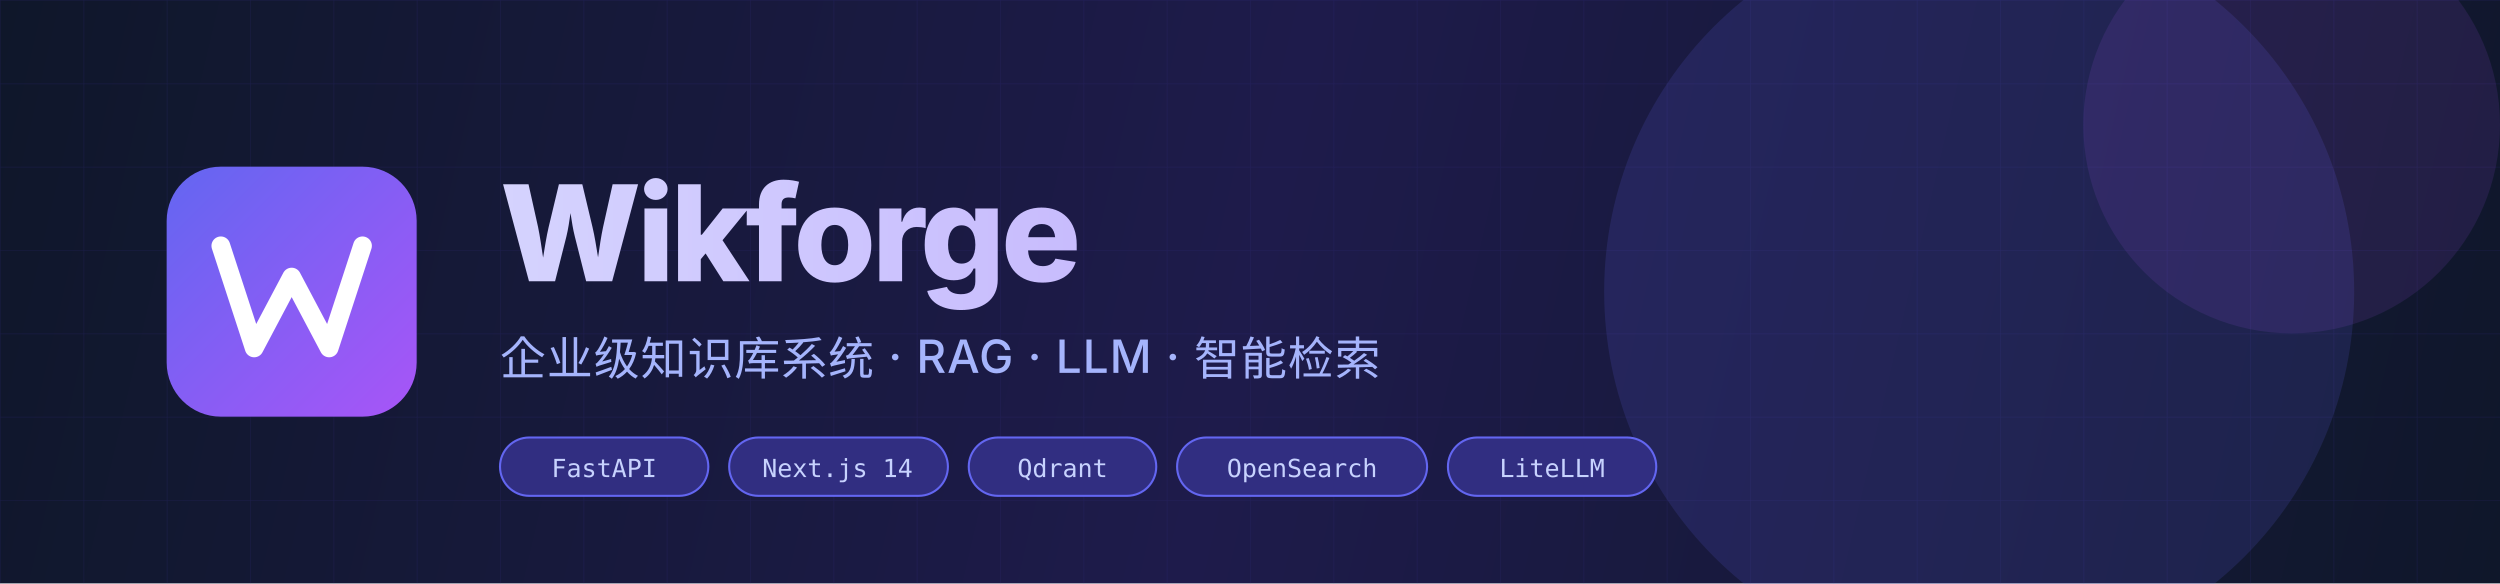
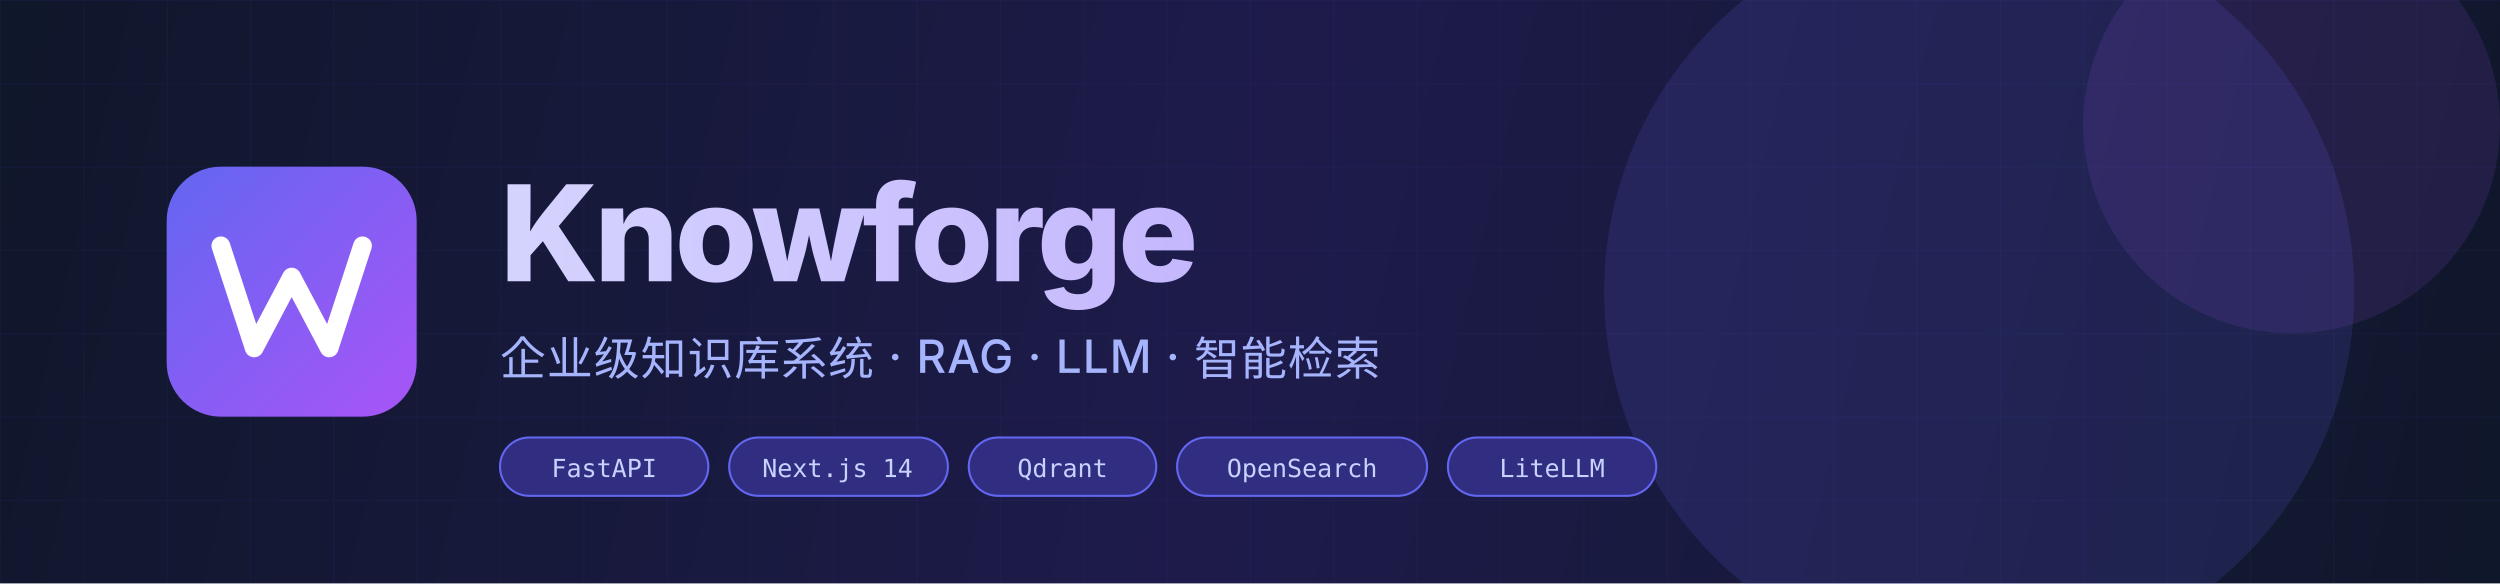
<svg xmlns="http://www.w3.org/2000/svg" width="1200" height="280" viewBox="0 0 1200 280">
  <defs>
    <linearGradient id="bg" x1="0" y1="0" x2="1200" y2="280" gradientUnits="userSpaceOnUse">
      <stop offset="0%" stop-color="#0F172A" />
      <stop offset="50%" stop-color="#1E1B4B" />
      <stop offset="100%" stop-color="#0F172A" />
    </linearGradient>
    <linearGradient id="logoGrad" x1="0" y1="0" x2="120" y2="120" gradientUnits="userSpaceOnUse">
      <stop offset="0%" stop-color="#6366F1" />
      <stop offset="100%" stop-color="#A855F7" />
    </linearGradient>
    <linearGradient id="textGrad" x1="0" y1="0" x2="600" y2="0" gradientUnits="userSpaceOnUse">
      <stop offset="0%" stop-color="#E0E7FF" />
      <stop offset="100%" stop-color="#C4B5FD" />
    </linearGradient>
    <pattern id="grid" width="40" height="40" patternUnits="userSpaceOnUse">
      <path d="M 40 0 L 0 0 0 40" fill="none" stroke="#312E81" stroke-width="0.5" opacity="0.3" />
    </pattern>
  </defs>
  <rect width="1200" height="280" fill="url(#bg)" />
  <rect width="1200" height="280" fill="url(#grid)" />
  <circle cx="950" cy="140" r="180" fill="#6366F1" opacity="0.15" />
  <circle cx="1100" cy="60" r="100" fill="#A855F7" opacity="0.12" />
  <g transform="translate(80, 80)">
    <rect width="120" height="120" rx="26" fill="url(#logoGrad)" />
    <path d="M26 38 L42 87 L60 53 L78 87 L94 38" stroke="white" stroke-width="9" stroke-linecap="round" stroke-linejoin="round" fill="none" />
  </g>
-   <text x="240" y="135" font-family="-apple-system, system-ui, 'Segoe UI', sans-serif" font-size="64" font-weight="800" fill="url(#textGrad)" letter-spacing="-2">Wikforge</text>
+   <text x="240" y="135" font-family="-apple-system, system-ui, 'Segoe UI', sans-serif" font-size="64" font-weight="800" fill="url(#textGrad)" letter-spacing="-2">Knowforge</text>
  <text x="240" y="180" font-family="-apple-system, system-ui, 'Segoe UI', sans-serif" font-size="22" font-weight="500" fill="#A5B4FC" letter-spacing="0.5">企业级知识库系统  ·  RAG · LLM · 智能检索</text>
  <g transform="translate(240, 210)">
    <rect width="100" height="28" rx="14" fill="#312E81" stroke="#6366F1" stroke-width="1" />
    <text x="50" y="19" text-anchor="middle" font-family="ui-monospace, monospace" font-size="12" fill="#C7D2FE">FastAPI</text>
    <rect x="110" width="105" height="28" rx="14" fill="#312E81" stroke="#6366F1" stroke-width="1" />
    <text x="162" y="19" text-anchor="middle" font-family="ui-monospace, monospace" font-size="12" fill="#C7D2FE">Next.js 14</text>
    <rect x="225" width="90" height="28" rx="14" fill="#312E81" stroke="#6366F1" stroke-width="1" />
    <text x="270" y="19" text-anchor="middle" font-family="ui-monospace, monospace" font-size="12" fill="#C7D2FE">Qdrant</text>
    <rect x="325" width="120" height="28" rx="14" fill="#312E81" stroke="#6366F1" stroke-width="1" />
    <text x="385" y="19" text-anchor="middle" font-family="ui-monospace, monospace" font-size="12" fill="#C7D2FE">OpenSearch</text>
    <rect x="455" width="100" height="28" rx="14" fill="#312E81" stroke="#6366F1" stroke-width="1" />
    <text x="505" y="19" text-anchor="middle" font-family="ui-monospace, monospace" font-size="12" fill="#C7D2FE">LiteLLM</text>
  </g>
</svg>
